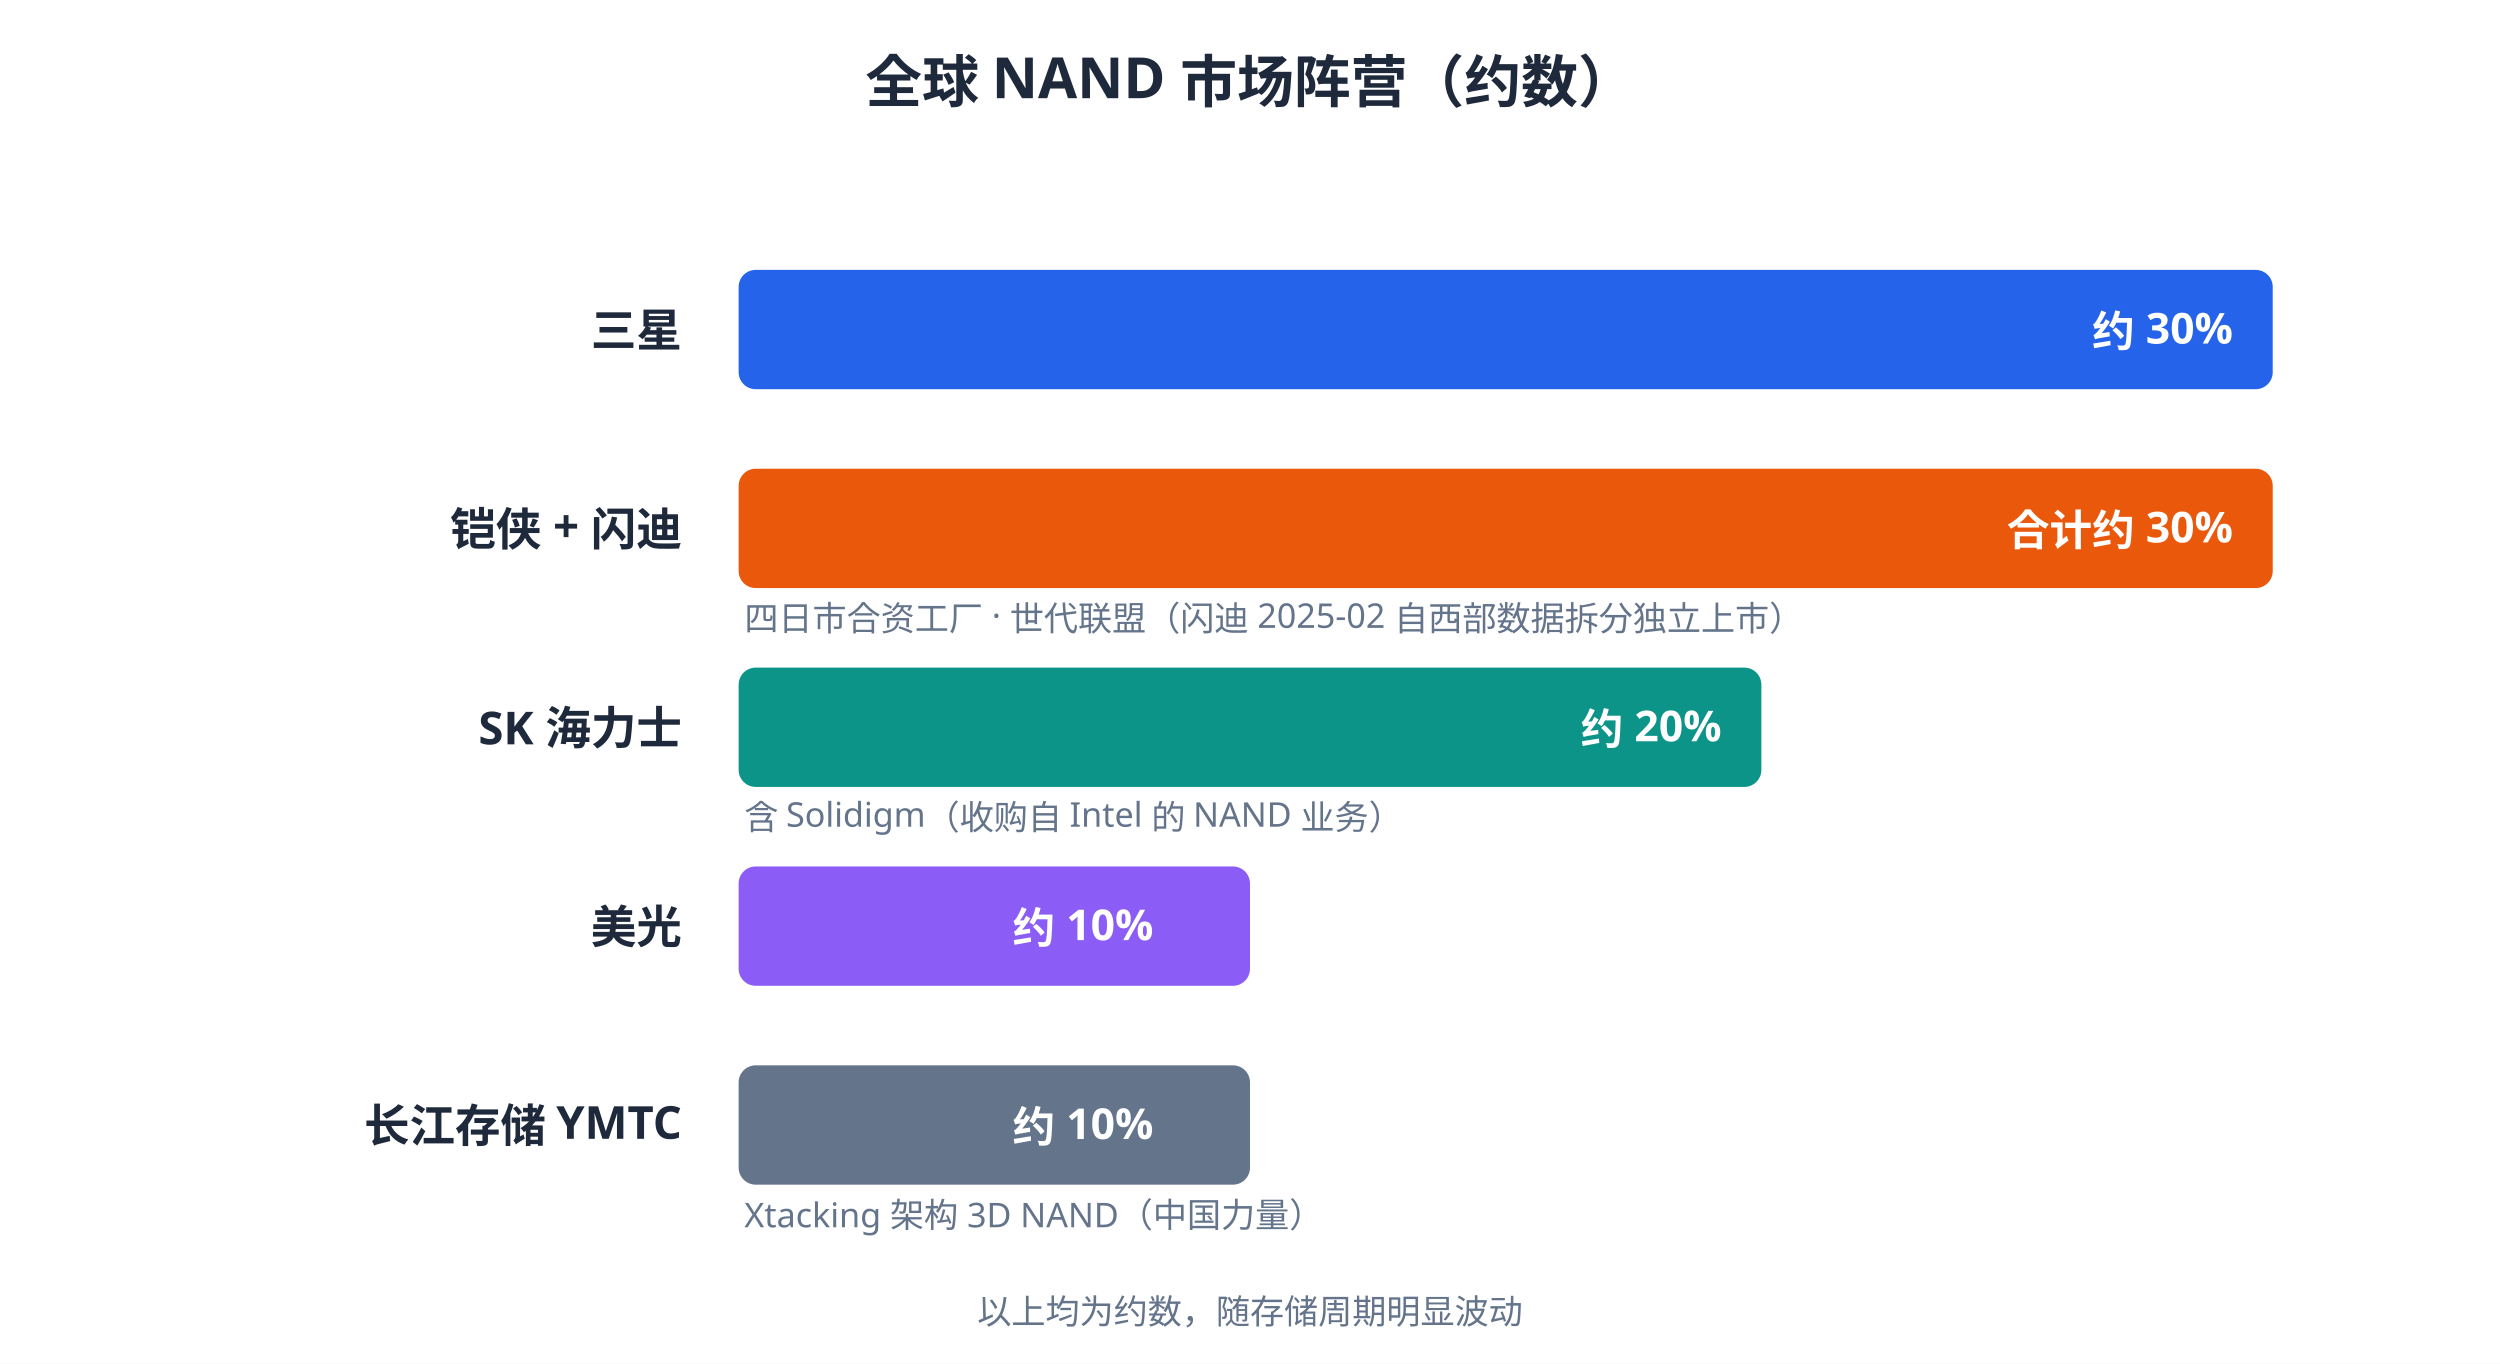
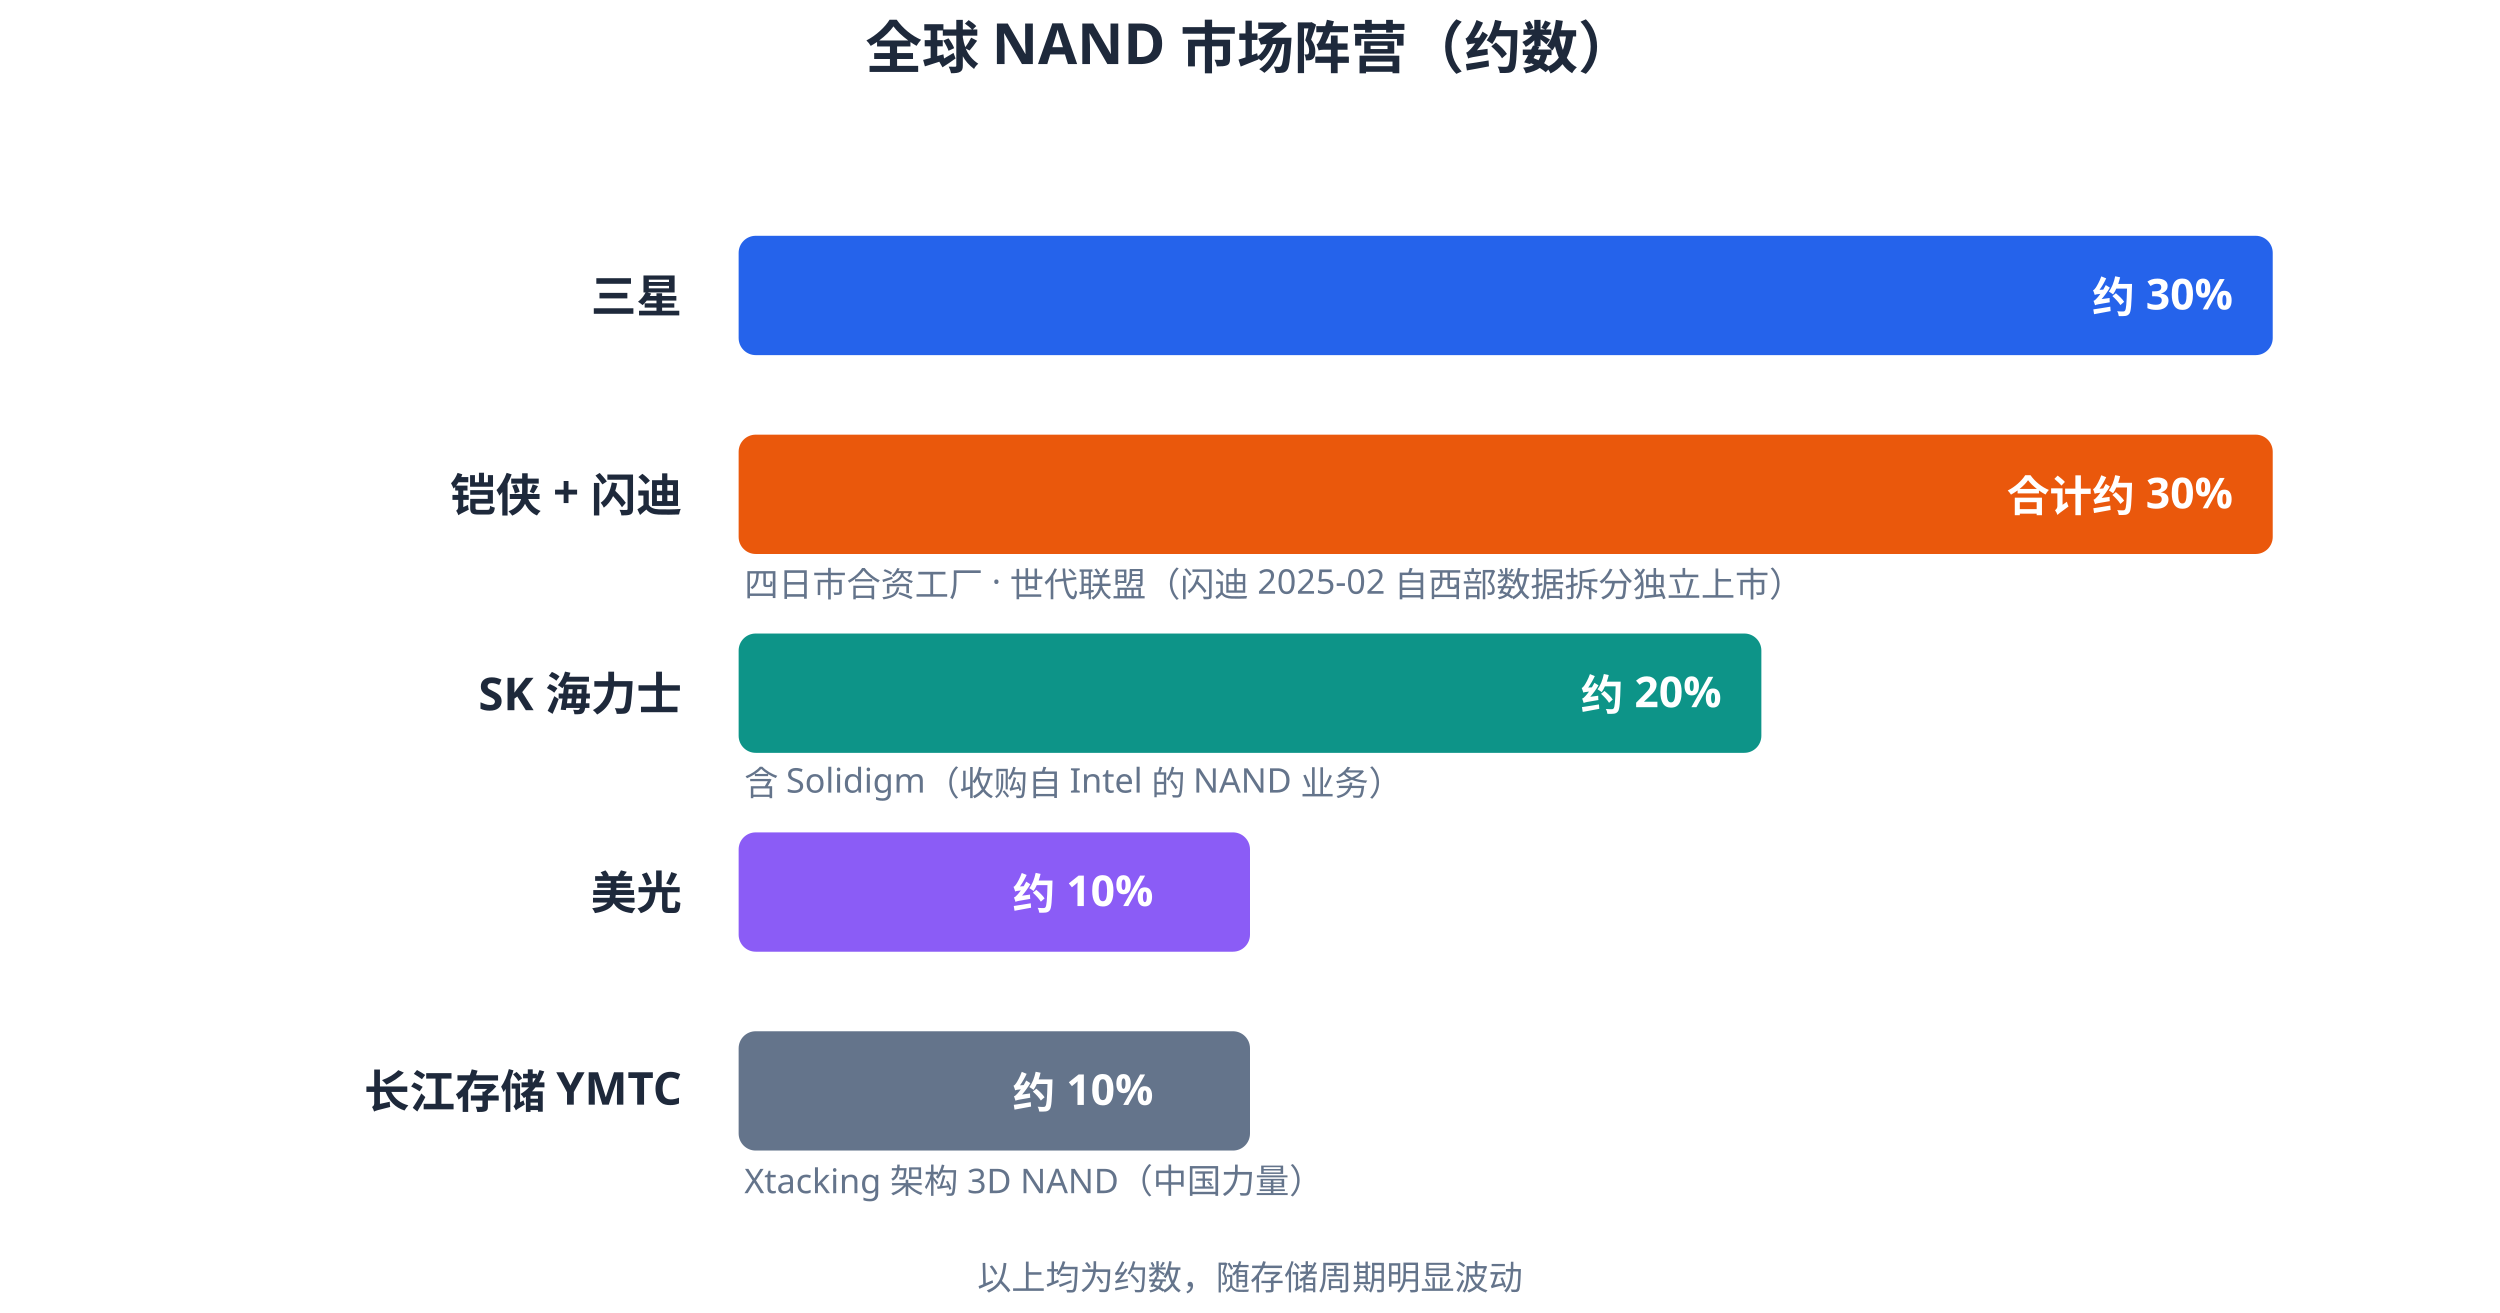
- <svg xmlns="http://www.w3.org/2000/svg" viewBox="0 0 880 480" font-family="'PingFang SC','Microsoft YaHei',sans-serif">
+ <svg xmlns="http://www.w3.org/2000/svg" viewBox="0 12 880 462" font-family="'PingFang SC','Microsoft YaHei',sans-serif">
  <rect x="0" y="0" width="880" height="480" fill="#ffffff" />
  <text x="440" y="36" text-anchor="middle" fill="#1e293b" font-size="20" font-weight="bold">全球 NAND 市场阵营（约数）</text>
  <text x="240" y="122" text-anchor="end" fill="#1e293b" font-size="16" font-weight="bold">三星</text>
  <rect x="260" y="95" width="540" height="42" rx="6" fill="#2563eb" />
  <text x="786" y="122" text-anchor="end" fill="#ffffff" font-size="15" font-weight="bold">约 30%</text>
  <text x="240" y="192" text-anchor="end" fill="#1e293b" font-size="16" font-weight="bold">铠侠 + 闪迪</text>
  <rect x="260" y="165" width="540" height="42" rx="6" fill="#ea580c" />
  <text x="786" y="192" text-anchor="end" fill="#ffffff" font-size="15" font-weight="bold">合计约 30%</text>
  <text x="262" y="222" fill="#64748b" font-size="12">四日市合资工厂 · 世代联盟（闪迪 2025-02 自西部数据拆分独立上市）</text>
  <text x="240" y="262" text-anchor="end" fill="#1e293b" font-size="16" font-weight="bold">SK 海力士</text>
  <rect x="260" y="235" width="360" height="42" rx="6" fill="#0d9488" />
  <text x="606" y="262" text-anchor="end" fill="#ffffff" font-size="15" font-weight="bold">约 20%</text>
  <text x="262" y="292" fill="#64748b" font-size="12">含 Solidigm（收购自 Intel 的 NAND 业务）</text>
  <text x="240" y="332" text-anchor="end" fill="#1e293b" font-size="16" font-weight="bold">美光</text>
  <rect x="260" y="305" width="180" height="42" rx="6" fill="#8b5cf6" />
  <text x="406" y="332" text-anchor="end" fill="#ffffff" font-size="15" font-weight="bold">约 10%</text>
  <text x="240" y="402" text-anchor="end" fill="#1e293b" font-size="16" font-weight="bold">长江存储 YMTC</text>
  <rect x="260" y="375" width="180" height="42" rx="6" fill="#64748b" />
  <text x="406" y="402" text-anchor="end" fill="#ffffff" font-size="15" font-weight="bold">约 10%</text>
  <text x="262" y="432" fill="#64748b" font-size="12">Xtacking 架构 3D NAND（中国力量）</text>
  <text x="440" y="466" text-anchor="middle" fill="#64748b" font-size="12">以上均为约数，随存储周期明显波动</text>
</svg>
